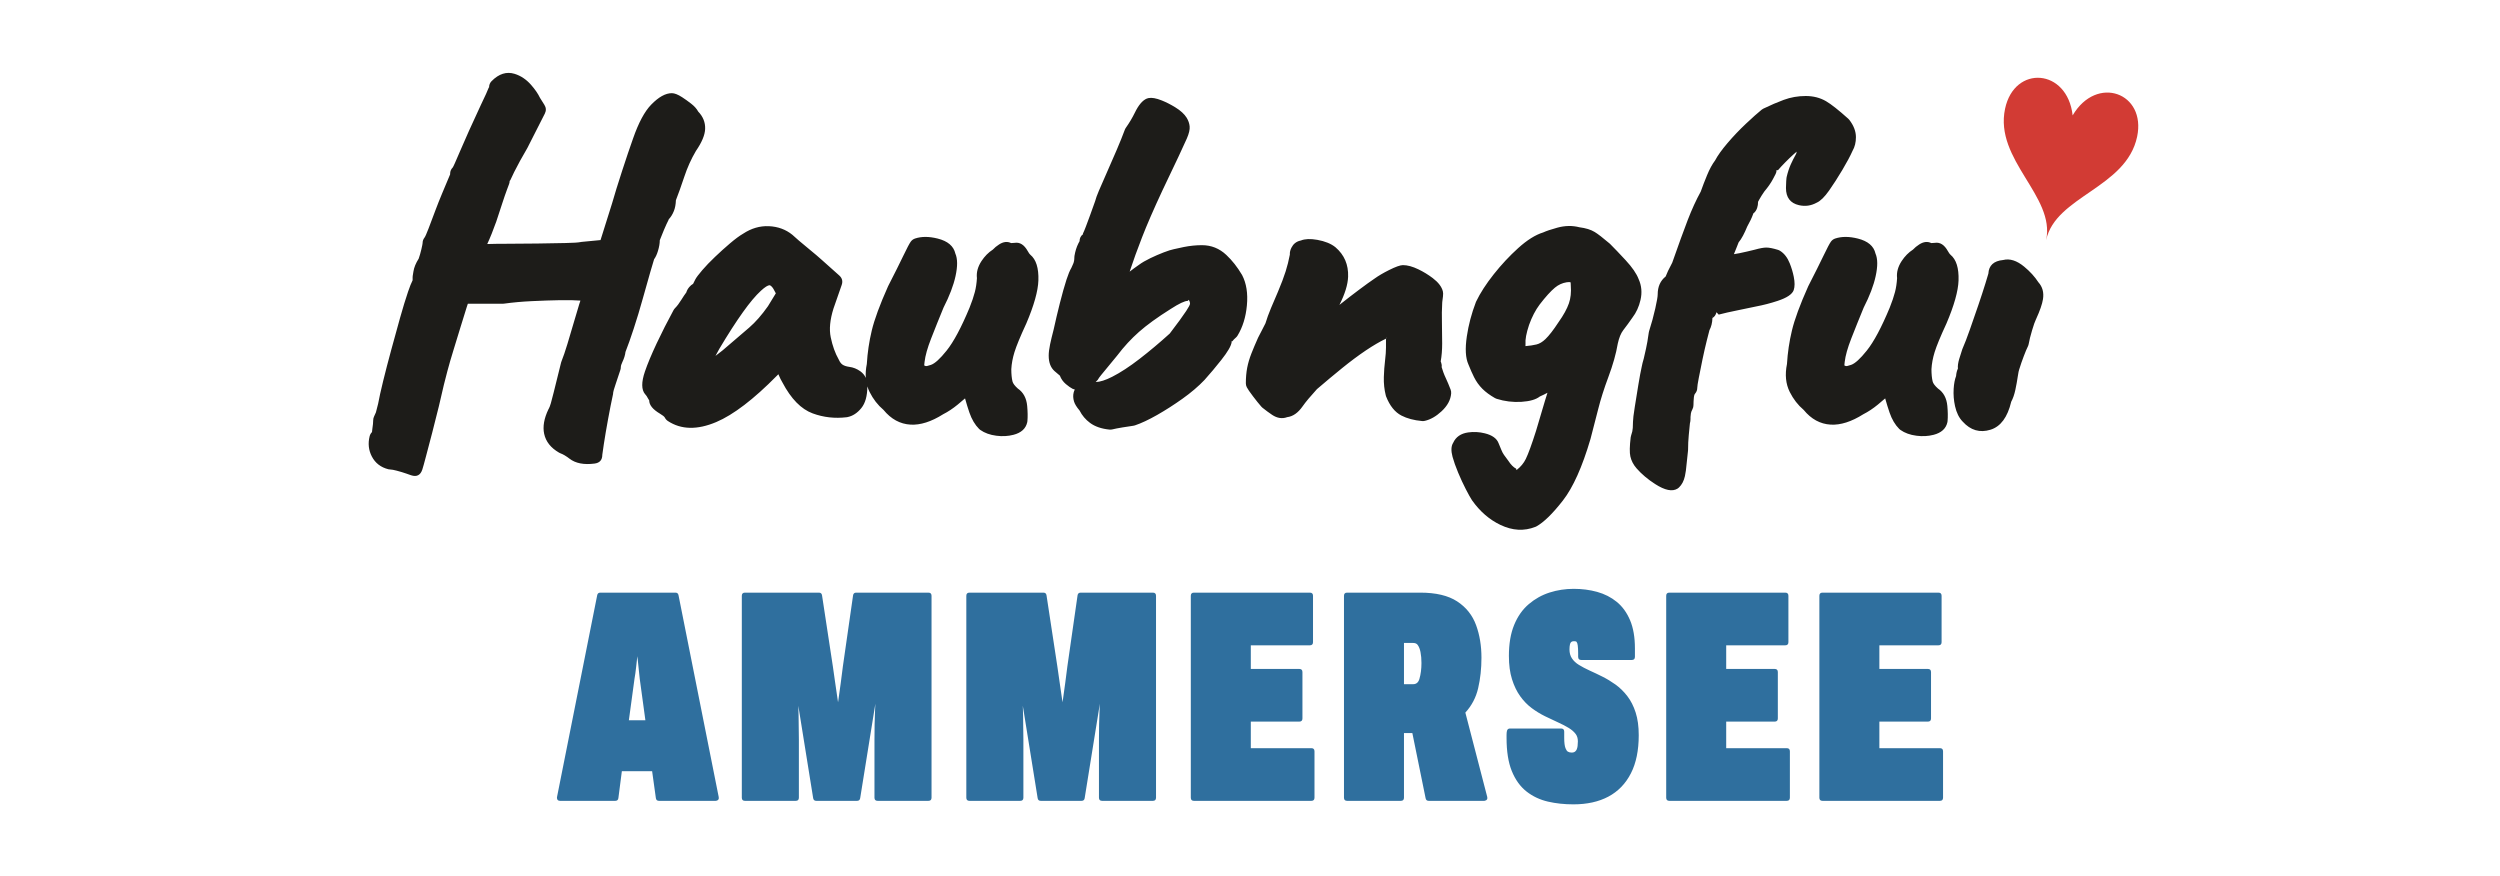
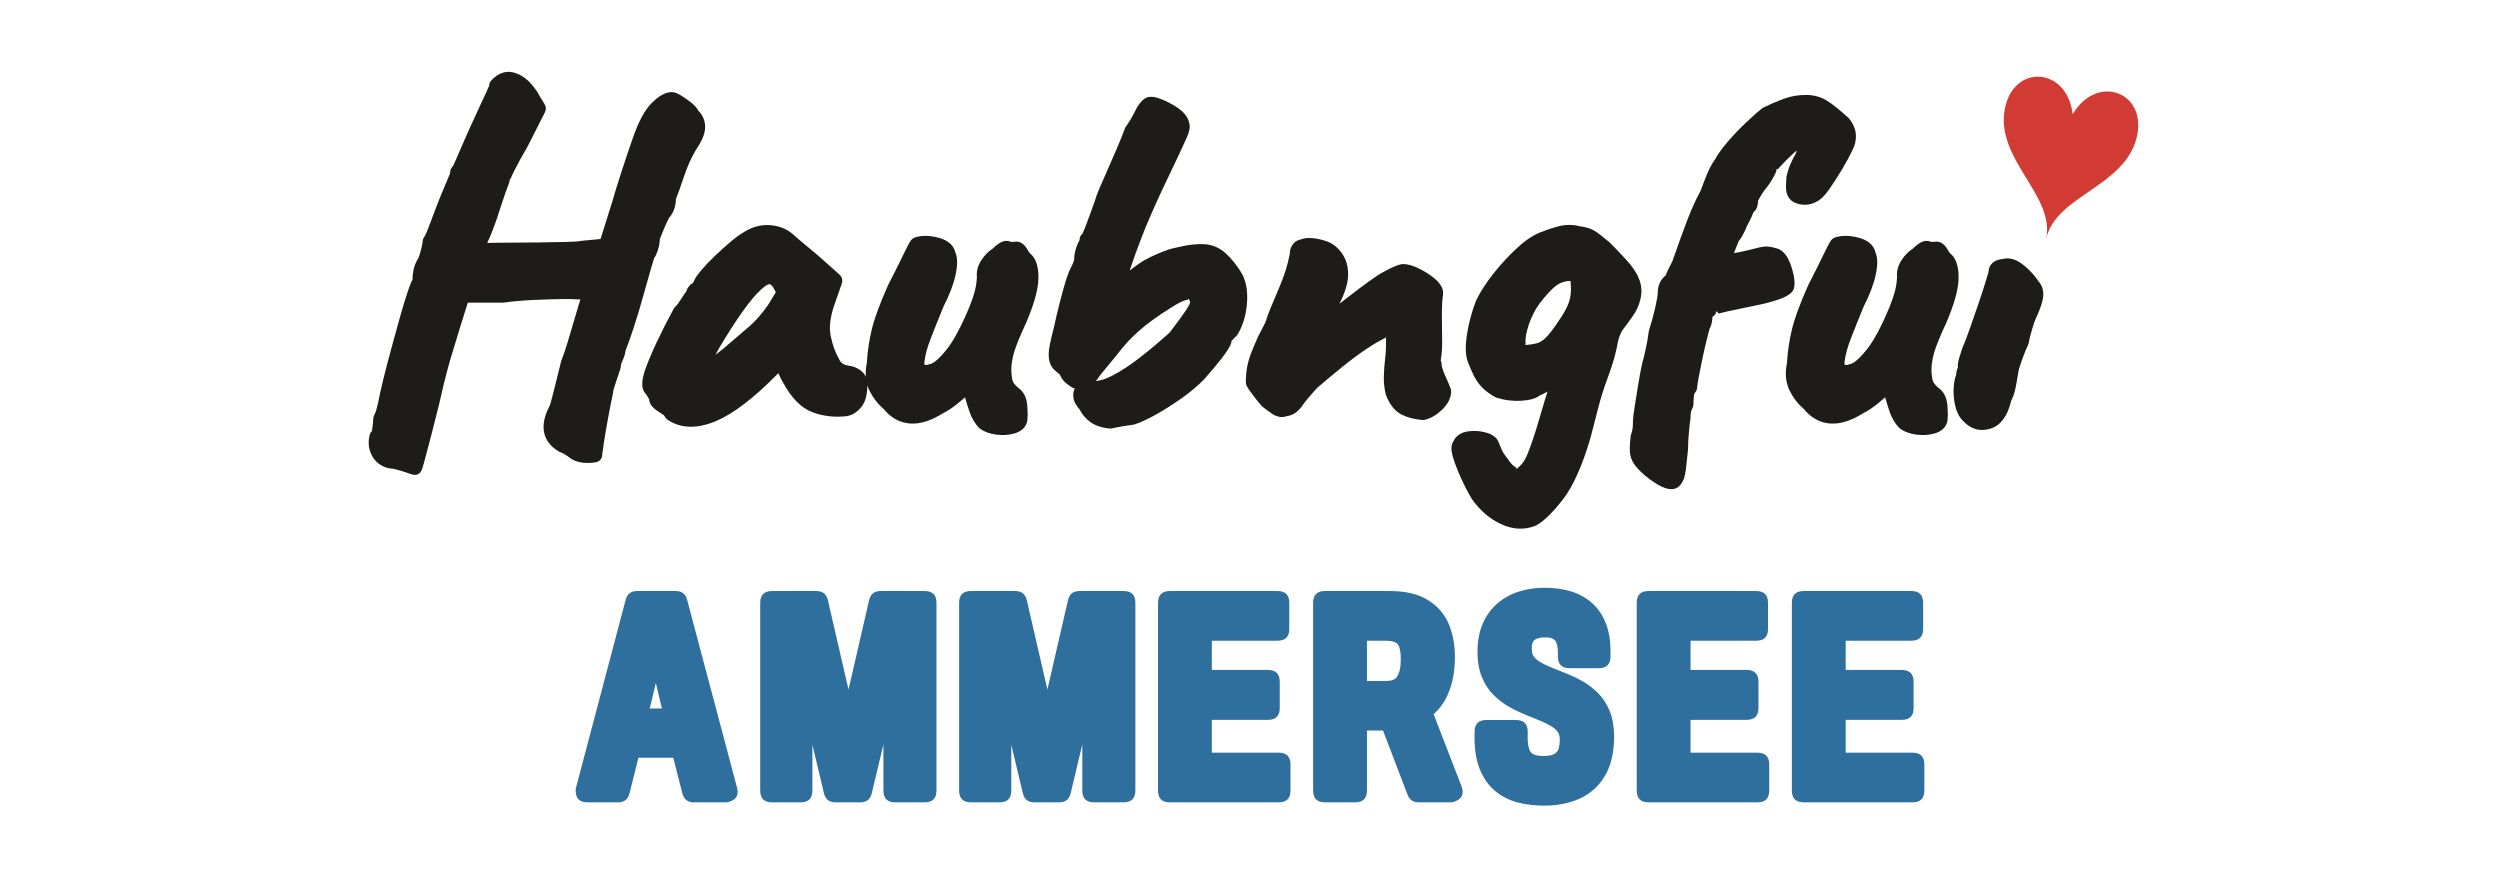
<svg xmlns="http://www.w3.org/2000/svg" width="127.0mm" height="44.45mm" viewBox="0 0 127.0 44.45" role="img" aria-label="Haubngfui · AMMERSEE · Fisherman-Fassung (Stick, embroidery_front)">
-   <path id="schrift" fill="#1d1c19" d="M20.876 24.141 20.635 24.056Q20.411 23.978 20.151 23.91Q19.929 23.852 19.842 23.852Q19.787 23.852 19.733 23.839Q19.15 23.693 18.888 23.187Q18.641 22.71 18.778 22.159Q18.809 22.038 18.897 21.95L18.915 21.789Q18.958 21.51 18.958 21.351Q18.958 21.245 19.006 21.15Q19.083 20.994 19.096 20.95Q19.118 20.874 19.209 20.509Q19.285 20.086 19.466 19.349Q19.648 18.608 19.879 17.758Q20.108 16.912 20.326 16.137Q20.547 15.353 20.732 14.811Q20.858 14.44 20.961 14.237V14.087Q20.961 14.052 20.966 14.017L21.003 13.788Q21.051 13.483 21.27 13.138Q21.347 12.918 21.407 12.659Q21.468 12.395 21.468 12.35Q21.468 12.192 21.566 12.069Q21.619 12.003 21.775 11.597Q21.955 11.13 22.123 10.674Q22.271 10.278 22.456 9.836L22.77 9.087L22.867 8.856V8.827Q22.867 8.64 22.999 8.508Q23.034 8.474 23.374 7.673Q23.751 6.785 24.406 5.379Q24.408 5.373 24.411 5.368Q24.504 5.182 24.694 4.766Q24.784 4.57 24.826 4.456L24.846 4.435Q24.846 4.248 24.978 4.116Q25.532 3.562 26.142 3.751Q26.612 3.897 26.973 4.305Q27.281 4.654 27.43 4.968L27.657 5.33Q27.791 5.546 27.676 5.773L26.794 7.51Q26.788 7.522 26.781 7.534Q26.392 8.197 26.121 8.738Q25.988 9.004 25.924 9.154L25.891 9.189Q25.891 9.27 25.862 9.347L25.754 9.636Q25.649 9.916 25.507 10.353L25.217 11.236Q25.215 11.241 25.214 11.246Q24.975 11.918 24.752 12.397Q25.189 12.383 25.78 12.383Q26.527 12.383 27.306 12.371L28.721 12.346Q29.311 12.335 29.499 12.296Q29.524 12.29 29.549 12.288L30.507 12.196L31.091 10.338Q31.286 9.656 31.601 8.688Q31.917 7.716 32.16 7.034Q32.578 5.833 33.082 5.315Q33.649 4.733 34.129 4.733Q34.334 4.733 34.651 4.938Q34.872 5.081 35.105 5.262Q35.357 5.458 35.469 5.668Q35.839 6.05 35.821 6.55Q35.804 7.015 35.352 7.67Q34.996 8.274 34.761 8.981Q34.523 9.695 34.336 10.171Q34.325 10.49 34.233 10.719Q34.126 10.986 33.964 11.148L33.971 11.156Q33.928 11.235 33.861 11.38Q33.723 11.681 33.607 11.981L33.517 12.205Q33.517 12.44 33.425 12.745Q33.347 13.007 33.228 13.171Q33.172 13.351 33.04 13.803Q32.872 14.379 32.656 15.161Q32.436 15.955 32.191 16.701Q31.962 17.4 31.774 17.879Q31.75 18.112 31.615 18.395Q31.538 18.557 31.538 18.648Q31.538 18.721 31.515 18.791L31.274 19.515Q31.152 19.88 31.152 19.927Q31.152 19.976 31.142 20.023Q31.022 20.571 30.891 21.288Q30.76 22.005 30.676 22.553Q30.597 23.074 30.597 23.102Q30.597 23.497 30.206 23.549Q29.393 23.656 28.931 23.301Q28.673 23.102 28.473 23.029Q28.435 23.015 28.401 22.995Q27.769 22.63 27.643 22.036Q27.527 21.488 27.859 20.795Q27.869 20.772 27.883 20.751Q27.964 20.62 28.128 19.932Q28.31 19.167 28.504 18.415Q28.512 18.387 28.522 18.361Q28.66 18.016 28.823 17.48Q28.991 16.928 29.147 16.388Q29.305 15.841 29.427 15.447Q29.457 15.352 29.486 15.27Q29.068 15.238 28.448 15.249Q27.797 15.261 27.031 15.297Q26.279 15.332 25.599 15.426Q25.568 15.43 25.538 15.43H23.766Q23.742 15.502 23.71 15.6Q23.58 16.006 23.405 16.583L23.042 17.767Q22.857 18.363 22.727 18.853Q22.596 19.344 22.549 19.546Q22.453 19.981 22.295 20.636Q22.137 21.292 21.955 21.985L21.641 23.179Q21.505 23.7 21.452 23.858Q21.309 24.285 20.883 24.143Q20.879 24.142 20.876 24.141ZM33.774 21.215Q33.737 21.14 33.525 21.014Q32.979 20.691 32.979 20.338L32.922 20.247Q32.846 20.101 32.797 20.053Q32.782 20.038 32.769 20.022Q32.487 19.684 32.761 18.877Q32.963 18.286 33.359 17.443Q33.751 16.611 34.216 15.755Q34.247 15.698 34.293 15.652Q34.449 15.496 34.614 15.227Q34.758 14.994 34.864 14.856Q34.907 14.708 35.018 14.579Q35.105 14.477 35.21 14.418L35.319 14.2Q35.392 14.054 35.677 13.722Q35.94 13.415 36.323 13.05Q36.699 12.691 37.08 12.367Q37.473 12.032 37.753 11.87Q38.377 11.46 39.059 11.49Q39.751 11.521 40.252 11.928Q40.27 11.943 40.287 11.959Q40.347 12.019 40.587 12.225Q40.836 12.439 41.158 12.701Q41.492 12.973 41.742 13.198L42.633 13.993Q42.857 14.193 42.758 14.477L42.34 15.677Q42.074 16.526 42.201 17.133Q42.337 17.788 42.604 18.257Q42.614 18.275 42.622 18.293Q42.693 18.448 42.798 18.522Q42.915 18.604 43.145 18.637Q43.443 18.674 43.705 18.861Q43.894 18.996 43.983 19.198Q43.958 18.866 44.034 18.492Q44.086 17.625 44.285 16.794Q44.488 15.945 45.108 14.556Q45.113 14.545 45.118 14.534Q45.622 13.55 45.885 13Q46.17 12.405 46.269 12.273Q46.353 12.16 46.487 12.116Q46.973 11.954 47.631 12.118Q48.402 12.311 48.532 12.881Q48.705 13.276 48.541 14.026Q48.385 14.741 47.931 15.627Q47.598 16.435 47.302 17.195Q47.021 17.913 46.968 18.385Q46.947 18.562 46.949 18.562Q46.984 18.575 47.016 18.593Q47.059 18.616 47.291 18.536Q47.59 18.434 48.087 17.812Q48.627 17.138 49.254 15.628Q49.434 15.178 49.523 14.832Q49.604 14.518 49.628 14.13Q49.577 13.695 49.86 13.262Q50.1 12.896 50.437 12.679Q50.566 12.538 50.754 12.418Q51.079 12.208 51.364 12.348L51.542 12.337Q51.94 12.271 52.211 12.759Q52.288 12.898 52.34 12.94Q52.781 13.301 52.75 14.247Q52.723 15.055 52.135 16.436Q52.132 16.442 52.129 16.448Q51.683 17.411 51.535 17.889Q51.397 18.335 51.374 18.756Q51.375 19.13 51.434 19.376Q51.472 19.53 51.705 19.738Q52.127 20.027 52.181 20.623Q52.221 21.06 52.193 21.389Q52.191 21.419 52.184 21.449Q52.076 21.935 51.484 22.088Q51.074 22.195 50.614 22.135Q50.13 22.073 49.798 21.84Q49.765 21.818 49.738 21.79Q49.423 21.475 49.244 20.954Q49.133 20.632 49.024 20.238Q48.895 20.353 48.652 20.553Q48.285 20.854 47.913 21.043Q47.005 21.615 46.253 21.571Q45.458 21.524 44.883 20.824Q44.448 20.457 44.175 19.911Q44.107 19.775 44.062 19.629Q44.059 20.356 43.757 20.729Q43.45 21.109 43.049 21.189Q43.032 21.193 43.015 21.195Q42.111 21.304 41.286 21.001Q40.405 20.678 39.748 19.43Q39.658 19.287 39.541 19.011Q39.503 19.05 39.466 19.087Q37.692 20.886 36.386 21.44Q34.939 22.052 33.93 21.389Q33.829 21.323 33.774 21.215ZM56.358 21.823Q55.752 21.762 55.375 21.484Q55.032 21.23 54.841 20.853Q54.619 20.592 54.56 20.395Q54.488 20.155 54.542 19.939Q54.563 19.854 54.601 19.79Q54.543 19.778 54.488 19.751Q54.343 19.678 54.145 19.511Q53.938 19.336 53.842 19.083Q53.683 18.956 53.565 18.847Q53.274 18.581 53.274 18.069Q53.274 17.83 53.344 17.495Q53.406 17.197 53.527 16.733Q53.666 16.095 53.839 15.409Q54.015 14.711 54.178 14.204Q54.306 13.807 54.427 13.605L54.519 13.398Q54.577 13.268 54.577 13.074Q54.577 13.037 54.583 13Q54.642 12.644 54.781 12.366L54.842 12.253Q54.842 12.028 55.022 11.893L55.011 11.871Q55.073 11.746 55.161 11.514Q55.351 11.017 55.635 10.213Q55.679 10.032 55.819 9.701Q55.99 9.299 56.233 8.752Q56.473 8.212 56.725 7.624Q56.974 7.043 57.139 6.596Q57.159 6.54 57.193 6.492Q57.462 6.111 57.651 5.722Q57.929 5.149 58.252 5.01Q58.295 4.992 58.341 4.983Q58.593 4.932 59.019 5.103Q59.356 5.238 59.703 5.451Q60.107 5.699 60.283 5.982Q60.412 6.196 60.434 6.417Q60.458 6.654 60.29 7.039Q60.167 7.323 59.874 7.944L59.053 9.671Q58.385 11.103 58.017 12.054Q57.647 13.008 57.421 13.697Q57.405 13.748 57.387 13.799Q57.606 13.628 57.853 13.457Q58.08 13.288 58.439 13.115Q58.782 12.95 59.112 12.823Q59.443 12.696 59.63 12.659Q59.76 12.624 60.139 12.548Q60.605 12.455 61.06 12.455Q61.769 12.455 62.297 12.951Q62.742 13.369 63.088 13.955Q63.094 13.965 63.1 13.975Q63.427 14.6 63.342 15.516Q63.26 16.404 62.868 17.048Q62.827 17.116 62.765 17.166Q62.687 17.228 62.599 17.342L62.572 17.321Q62.572 17.353 62.567 17.385Q62.526 17.674 62.04 18.288Q61.622 18.818 61.202 19.286Q61.198 19.291 61.194 19.296Q60.729 19.786 60.066 20.258Q59.42 20.717 58.785 21.079Q58.131 21.45 57.655 21.609Q57.613 21.623 57.568 21.629Q57.384 21.652 57.031 21.711Q56.687 21.768 56.512 21.812Q56.436 21.831 56.358 21.823ZM77.996 26.765Q77.139 27.102 76.227 26.668Q75.385 26.268 74.786 25.424Q74.782 25.419 74.779 25.414Q74.668 25.248 74.464 24.852Q74.262 24.461 74.074 24.01Q73.882 23.548 73.789 23.206Q73.664 22.741 73.821 22.495Q74.024 22.047 74.583 21.967Q75.008 21.907 75.431 22.013Q75.991 22.153 76.127 22.513Q76.199 22.682 76.271 22.861Q76.324 22.995 76.404 23.11Q76.504 23.254 76.59 23.363Q76.605 23.38 76.617 23.399Q76.816 23.706 77.019 23.808L77.039 23.881Q77.356 23.635 77.511 23.314Q77.702 22.921 78.03 21.89L78.486 20.354Q78.547 20.149 78.611 19.952Q78.429 20.052 78.223 20.142Q77.932 20.372 77.293 20.413Q76.642 20.454 76.03 20.26Q75.985 20.245 75.943 20.222Q75.553 19.999 75.305 19.751Q75.049 19.494 74.883 19.163Q74.744 18.885 74.595 18.512Q74.376 18.028 74.515 17.087Q74.643 16.217 74.974 15.35Q74.981 15.333 74.989 15.316Q75.3 14.668 75.886 13.928Q76.465 13.199 77.12 12.607Q77.802 11.99 78.393 11.808Q78.629 11.699 79.112 11.566Q79.696 11.406 80.234 11.545Q80.719 11.607 81.01 11.785Q81.258 11.936 81.767 12.369Q81.781 12.381 81.794 12.394Q82.114 12.713 82.578 13.214Q83.087 13.763 83.243 14.181Q83.467 14.675 83.338 15.237Q83.221 15.75 82.925 16.138Q82.705 16.457 82.46 16.775Q82.282 17.006 82.183 17.455Q82.055 18.217 81.704 19.156Q81.375 20.037 81.188 20.785L80.801 22.284Q80.799 22.291 80.797 22.299Q80.17 24.432 79.393 25.429Q78.612 26.431 78.049 26.741Q78.023 26.755 77.996 26.765ZM85.224 24.818Q84.83 25.072 84.08 24.589Q83.52 24.229 83.14 23.795Q82.895 23.516 82.822 23.186Q82.757 22.894 82.839 22.215Q82.845 22.163 82.863 22.114Q82.936 21.913 82.945 21.739Q82.956 21.509 82.956 21.424Q82.956 21.243 83.046 20.677L83.227 19.554Q83.325 18.956 83.4 18.628Q83.412 18.554 83.44 18.443Q83.476 18.301 83.503 18.215L83.619 17.704Q83.687 17.409 83.757 16.898Q83.762 16.859 83.774 16.822Q83.961 16.238 84.089 15.666Q84.211 15.123 84.211 14.956Q84.211 14.368 84.615 14.046Q84.661 13.922 84.737 13.761Q84.853 13.519 84.949 13.346Q85.426 11.984 85.737 11.176Q86.054 10.357 86.397 9.735Q86.541 9.328 86.719 8.899Q86.911 8.435 87.127 8.15Q87.324 7.776 87.758 7.268Q88.196 6.754 88.696 6.283Q89.192 5.816 89.495 5.571Q89.535 5.539 89.581 5.517Q90.132 5.251 90.611 5.074Q91.145 4.877 91.732 4.877Q92.312 4.877 92.768 5.144Q93.157 5.372 93.89 6.03Q93.921 6.058 93.947 6.091Q94.281 6.526 94.281 6.968Q94.281 7.366 94.111 7.659Q93.931 8.063 93.59 8.635Q93.244 9.216 92.92 9.677Q92.573 10.171 92.288 10.296Q91.859 10.532 91.389 10.423Q90.727 10.271 90.727 9.551Q90.727 9.363 90.74 9.199L90.752 9.055Q90.755 9.022 90.762 8.991Q90.845 8.634 90.971 8.352Q91.089 8.091 91.196 7.904Q91.2 7.897 91.204 7.891Q91.269 7.784 91.271 7.703Q91.211 7.753 91.105 7.848Q90.911 8.023 90.693 8.244Q90.477 8.462 90.316 8.651L90.251 8.634Q90.251 8.744 90.2 8.842L90.067 9.096Q89.915 9.386 89.628 9.728Q89.479 9.942 89.374 10.131Q89.31 10.246 89.31 10.25Q89.31 10.42 89.263 10.562Q89.201 10.747 89.069 10.842L89.056 10.882Q88.961 11.152 88.759 11.508Q88.659 11.755 88.546 11.969Q88.435 12.178 88.322 12.312L88.229 12.548Q88.158 12.725 88.083 12.912Q88.213 12.894 88.363 12.863Q88.756 12.781 89.13 12.687Q89.523 12.576 89.729 12.576Q89.941 12.576 90.32 12.692Q90.376 12.709 90.426 12.741Q90.744 12.939 90.919 13.377Q91.055 13.717 91.123 14.059Q91.207 14.478 91.121 14.736L91.121 14.736Q91.01 15.053 90.297 15.287Q89.76 15.464 89.221 15.566Q88.779 15.663 88.236 15.771Q87.707 15.877 87.31 15.982L87.197 15.862Q87.145 16.071 86.992 16.152Q86.981 16.511 86.84 16.774Q86.796 16.929 86.705 17.299Q86.596 17.735 86.489 18.246Q86.381 18.761 86.298 19.198Q86.221 19.596 86.221 19.701Q86.221 19.865 86.115 19.991Q86.061 20.054 86.05 20.171Q86.028 20.407 86.028 20.579Q86.028 20.688 85.978 20.785Q85.911 20.914 85.898 20.999Q85.878 21.121 85.878 21.182V21.279Q85.878 21.396 85.847 21.511L85.789 22.107Q85.754 22.482 85.754 22.847Q85.754 22.871 85.751 22.895L85.677 23.589Q85.65 23.929 85.594 24.186Q85.515 24.548 85.293 24.763Q85.261 24.794 85.224 24.818ZM96.481 21.79Q96.166 21.475 95.988 20.954Q95.877 20.632 95.767 20.238Q95.638 20.353 95.396 20.553Q95.029 20.854 94.657 21.043Q93.749 21.615 92.996 21.571Q92.201 21.524 91.627 20.824Q91.192 20.457 90.919 19.911Q90.614 19.301 90.778 18.492Q90.83 17.625 91.029 16.794Q91.231 15.945 91.852 14.556Q91.857 14.545 91.862 14.534Q92.366 13.55 92.629 13Q92.914 12.405 93.013 12.273Q93.097 12.16 93.23 12.116Q93.717 11.954 94.375 12.118Q95.146 12.311 95.275 12.881Q95.448 13.276 95.284 14.026Q95.129 14.741 94.675 15.627Q94.342 16.435 94.045 17.195Q93.765 17.913 93.711 18.385Q93.691 18.562 93.693 18.562Q93.728 18.575 93.76 18.593Q93.802 18.616 94.035 18.536Q94.334 18.434 94.831 17.812Q95.371 17.138 95.998 15.628Q96.178 15.178 96.267 14.832Q96.348 14.518 96.372 14.13Q96.321 13.695 96.604 13.262Q96.843 12.896 97.18 12.679Q97.31 12.538 97.497 12.418Q97.823 12.208 98.108 12.348L98.286 12.337Q98.684 12.271 98.954 12.759Q99.032 12.898 99.084 12.94Q99.525 13.301 99.494 14.247Q99.467 15.055 98.879 16.436Q98.876 16.442 98.873 16.448Q98.427 17.411 98.279 17.889Q98.141 18.335 98.118 18.756Q98.119 19.13 98.178 19.376Q98.215 19.53 98.449 19.738Q98.871 20.027 98.925 20.623Q98.965 21.06 98.937 21.389Q98.935 21.419 98.928 21.449Q98.82 21.935 98.228 22.088Q97.818 22.195 97.357 22.135Q96.873 22.073 96.541 21.84Q96.509 21.818 96.481 21.79ZM72.241 21.389Q71.622 21.333 71.194 21.111Q70.693 20.852 70.414 20.14Q70.404 20.113 70.397 20.085Q70.285 19.639 70.299 19.154Q70.312 18.711 70.363 18.293Q70.408 17.921 70.408 17.659V17.204Q69.938 17.43 69.383 17.803Q68.809 18.19 68.185 18.696Q67.56 19.203 66.9 19.769Q66.403 20.312 66.171 20.644Q65.825 21.138 65.39 21.191Q65.01 21.332 64.623 21.074Q64.39 20.918 64.133 20.713Q64.102 20.688 64.076 20.658Q63.896 20.453 63.658 20.139Q63.403 19.804 63.336 19.67Q63.289 19.575 63.289 19.469Q63.289 19.04 63.357 18.684Q63.425 18.329 63.573 17.953Q63.709 17.606 63.907 17.162Q63.916 17.142 63.927 17.122Q64.014 16.969 64.091 16.805Q64.173 16.629 64.286 16.423Q64.388 16.079 64.566 15.652Q64.748 15.214 64.919 14.824Q65.174 14.221 65.312 13.783Q65.438 13.387 65.525 12.931Q65.513 12.766 65.605 12.583Q65.745 12.301 66.043 12.227Q66.062 12.222 66.081 12.219Q66.393 12.09 66.919 12.184Q67.502 12.289 67.833 12.554Q67.839 12.558 67.844 12.563Q68.515 13.139 68.484 14.055Q68.463 14.659 68.042 15.49Q68.089 15.453 68.14 15.412Q68.556 15.082 69.043 14.717Q69.53 14.352 69.828 14.152Q70.122 13.94 70.56 13.721Q71.065 13.468 71.268 13.468Q71.612 13.468 72.055 13.682Q72.445 13.871 72.783 14.127Q73.21 14.452 73.297 14.799Q73.311 14.852 73.311 14.908Q73.311 15.039 73.281 15.23Q73.262 15.353 73.262 15.439Q73.262 15.453 73.261 15.467Q73.238 15.834 73.25 16.358Q73.262 16.906 73.262 17.454Q73.262 17.945 73.188 18.361Q73.202 18.396 73.215 18.434Q73.254 18.55 73.237 18.653Q73.275 18.78 73.32 18.907Q73.373 19.056 73.461 19.241Q73.564 19.461 73.691 19.79Q73.727 19.885 73.719 19.986Q73.682 20.476 73.227 20.897Q72.813 21.28 72.383 21.379Q72.312 21.396 72.241 21.389ZM102.17 20.408Q101.89 21.589 101.12 21.829Q100.306 22.082 99.706 21.419Q99.427 21.134 99.316 20.634Q99.218 20.192 99.246 19.748Q99.271 19.358 99.369 19.103Q99.384 18.886 99.462 18.724Q99.441 18.525 99.53 18.229Q99.604 17.981 99.679 17.758Q99.685 17.739 99.693 17.72Q99.856 17.349 100.067 16.749Q100.284 16.136 100.5 15.499Q100.715 14.866 100.858 14.402Q100.974 14.026 101.009 13.901Q101.044 13.275 101.762 13.208Q102.262 13.08 102.829 13.547Q103.275 13.915 103.551 14.34Q103.862 14.685 103.784 15.194Q103.726 15.569 103.435 16.205Q103.431 16.212 103.428 16.219Q103.349 16.377 103.228 16.786Q103.103 17.205 103.059 17.467Q103.048 17.534 103.018 17.595Q102.931 17.767 102.807 18.096Q102.679 18.432 102.587 18.732Q102.581 18.75 102.575 18.767Q102.546 18.839 102.505 19.112Q102.455 19.452 102.38 19.804Q102.303 20.164 102.17 20.408ZM55.838 19.181Q55.781 19.3 55.661 19.407Q55.988 19.401 56.5 19.14Q57.126 18.822 57.889 18.232Q58.656 17.639 59.424 16.943Q60.022 16.16 60.261 15.795Q60.449 15.51 60.454 15.424Q60.458 15.35 60.401 15.247Q60.396 15.239 60.392 15.23L60.336 15.285Q60.107 15.285 59.47 15.696Q58.459 16.331 57.859 16.862Q57.265 17.387 56.761 18.052Q56.757 18.056 56.754 18.061Q56.557 18.307 56.322 18.586Q56.095 18.854 55.945 19.044L55.838 19.181ZM77.493 17.583Q77.812 17.557 78.052 17.499Q78.283 17.443 78.509 17.226Q78.786 16.96 79.168 16.375Q79.173 16.368 79.178 16.361Q79.552 15.834 79.7 15.411Q79.837 15.018 79.796 14.509L79.789 14.348Q79.738 14.316 79.589 14.339Q79.255 14.392 78.989 14.614Q78.665 14.884 78.213 15.472Q77.895 15.896 77.676 16.507Q77.467 17.134 77.496 17.477L77.493 17.583ZM39.412 14.901Q39.277 14.623 39.19 14.547Q39.124 14.489 39.1 14.489Q38.961 14.489 38.656 14.769Q38.256 15.135 37.741 15.857Q37.208 16.602 36.542 17.72Q36.435 17.903 36.346 18.08Q36.515 17.954 36.713 17.795L38.059 16.642Q38.542 16.224 39.013 15.554L39.412 14.901ZM70.423 17.196 70.435 17.134 70.413 17.173 70.423 17.196ZM86.993 16.11Q87.002 16.098 87.009 16.085L86.993 16.09Q86.993 16.1 86.993 16.11ZM70.415 17.2H70.423L70.423 17.197Q70.419 17.199 70.415 17.2Z" />
-   <g id="herz" transform="translate(104.855,7.912) rotate(12) scale(0.38096) translate(0,8.500)">
+   <path id="schrift" fill="#1d1c19" d="M20.876 24.086 20.635 24.001Q20.411 23.923 20.151 23.855Q19.929 23.797 19.842 23.797Q19.787 23.797 19.733 23.784Q19.15 23.638 18.888 23.132Q18.641 22.655 18.778 22.104Q18.809 21.983 18.897 21.895L18.915 21.735Q18.958 21.455 18.958 21.296Q18.958 21.19 19.006 21.095Q19.083 20.939 19.096 20.895Q19.118 20.819 19.209 20.454Q19.285 20.031 19.466 19.294Q19.648 18.553 19.879 17.703Q20.108 16.857 20.326 16.082Q20.547 15.298 20.732 14.756Q20.858 14.385 20.961 14.182V14.032Q20.961 13.997 20.966 13.962L21.003 13.733Q21.051 13.428 21.27 13.083Q21.347 12.863 21.407 12.604Q21.468 12.34 21.468 12.295Q21.468 12.137 21.566 12.014Q21.619 11.948 21.775 11.542Q21.955 11.075 22.123 10.619Q22.271 10.223 22.456 9.781L22.77 9.032L22.867 8.801V8.772Q22.867 8.585 22.999 8.453Q23.034 8.419 23.374 7.618Q23.751 6.731 24.406 5.324Q24.408 5.318 24.411 5.313Q24.504 5.127 24.694 4.711Q24.784 4.515 24.826 4.401L24.846 4.38Q24.846 4.193 24.978 4.061Q25.532 3.507 26.142 3.696Q26.612 3.842 26.973 4.25Q27.281 4.599 27.43 4.913L27.657 5.275Q27.791 5.491 27.676 5.718L26.794 7.455Q26.788 7.467 26.781 7.479Q26.392 8.142 26.121 8.683Q25.988 8.949 25.924 9.099L25.891 9.134Q25.891 9.215 25.862 9.292L25.754 9.581Q25.649 9.861 25.507 10.298L25.217 11.181Q25.215 11.186 25.214 11.191Q24.975 11.863 24.752 12.342Q25.189 12.328 25.78 12.328Q26.527 12.328 27.306 12.316L28.721 12.291Q29.311 12.28 29.499 12.241Q29.524 12.236 29.549 12.233L30.507 12.141L31.091 10.283Q31.286 9.601 31.601 8.633Q31.917 7.661 32.16 6.979Q32.578 5.778 33.082 5.26Q33.649 4.678 34.129 4.678Q34.334 4.678 34.651 4.883Q34.872 5.026 35.105 5.207Q35.357 5.403 35.469 5.613Q35.839 5.995 35.821 6.495Q35.804 6.96 35.352 7.615Q34.996 8.219 34.761 8.926Q34.523 9.64 34.336 10.116Q34.325 10.435 34.233 10.664Q34.126 10.931 33.964 11.093L33.971 11.101Q33.928 11.18 33.861 11.325Q33.723 11.626 33.607 11.926L33.517 12.15Q33.517 12.385 33.425 12.69Q33.347 12.952 33.228 13.116Q33.172 13.296 33.04 13.748Q32.872 14.324 32.656 15.106Q32.436 15.9 32.191 16.646Q31.962 17.345 31.774 17.824Q31.75 18.057 31.615 18.34Q31.538 18.502 31.538 18.593Q31.538 18.666 31.515 18.736L31.274 19.46Q31.152 19.825 31.152 19.872Q31.152 19.921 31.142 19.968Q31.022 20.516 30.891 21.233Q30.76 21.95 30.676 22.498Q30.597 23.019 30.597 23.047Q30.597 23.442 30.206 23.494Q29.393 23.601 28.931 23.246Q28.673 23.047 28.473 22.974Q28.435 22.96 28.401 22.941Q27.769 22.575 27.643 21.981Q27.527 21.433 27.859 20.74Q27.869 20.717 27.883 20.696Q27.964 20.565 28.128 19.877Q28.31 19.112 28.504 18.36Q28.512 18.332 28.522 18.306Q28.66 17.961 28.823 17.425Q28.991 16.873 29.147 16.333Q29.305 15.786 29.427 15.392Q29.457 15.297 29.486 15.215Q29.068 15.183 28.448 15.194Q27.797 15.206 27.031 15.242Q26.279 15.277 25.599 15.371Q25.568 15.375 25.538 15.375H23.766Q23.742 15.447 23.71 15.545Q23.58 15.951 23.405 16.528L23.042 17.712Q22.857 18.308 22.727 18.798Q22.596 19.289 22.549 19.491Q22.453 19.926 22.295 20.581Q22.137 21.237 21.955 21.93L21.641 23.124Q21.505 23.645 21.452 23.803Q21.309 24.23 20.883 24.088Q20.879 24.087 20.876 24.086ZM33.774 21.16Q33.737 21.085 33.525 20.959Q32.979 20.636 32.979 20.283L32.922 20.192Q32.846 20.046 32.797 19.998Q32.782 19.983 32.769 19.967Q32.487 19.629 32.761 18.822Q32.963 18.232 33.359 17.388Q33.751 16.556 34.216 15.7Q34.247 15.643 34.293 15.597Q34.449 15.441 34.614 15.172Q34.758 14.939 34.864 14.801Q34.907 14.653 35.018 14.524Q35.105 14.422 35.21 14.363L35.319 14.145Q35.392 13.999 35.677 13.667Q35.94 13.36 36.323 12.995Q36.699 12.636 37.08 12.312Q37.473 11.977 37.753 11.815Q38.377 11.405 39.059 11.435Q39.751 11.466 40.252 11.873Q40.27 11.888 40.287 11.904Q40.347 11.965 40.587 12.17Q40.836 12.384 41.158 12.646Q41.492 12.918 41.742 13.143L42.633 13.938Q42.857 14.138 42.758 14.422L42.34 15.622Q42.074 16.471 42.201 17.078Q42.337 17.733 42.604 18.202Q42.614 18.22 42.622 18.238Q42.693 18.393 42.798 18.467Q42.915 18.549 43.145 18.582Q43.443 18.62 43.705 18.806Q43.894 18.941 43.983 19.143Q43.958 18.811 44.034 18.437Q44.086 17.57 44.285 16.739Q44.488 15.89 45.108 14.501Q45.113 14.49 45.118 14.479Q45.622 13.495 45.885 12.945Q46.17 12.35 46.269 12.218Q46.353 12.106 46.487 12.061Q46.973 11.899 47.631 12.064Q48.402 12.256 48.532 12.826Q48.705 13.221 48.541 13.972Q48.385 14.686 47.931 15.573Q47.598 16.38 47.302 17.14Q47.021 17.858 46.968 18.331Q46.947 18.507 46.949 18.507Q46.984 18.52 47.016 18.538Q47.059 18.561 47.291 18.481Q47.59 18.379 48.087 17.757Q48.627 17.083 49.254 15.573Q49.434 15.123 49.523 14.777Q49.604 14.463 49.628 14.075Q49.577 13.64 49.86 13.207Q50.1 12.841 50.437 12.624Q50.566 12.483 50.754 12.363Q51.079 12.153 51.364 12.293L51.542 12.282Q51.94 12.216 52.211 12.704Q52.288 12.844 52.34 12.885Q52.781 13.246 52.75 14.192Q52.723 15 52.135 16.381Q52.132 16.387 52.129 16.394Q51.683 17.356 51.535 17.834Q51.397 18.28 51.374 18.701Q51.375 19.075 51.434 19.321Q51.472 19.475 51.705 19.683Q52.127 19.972 52.181 20.568Q52.221 21.005 52.193 21.334Q52.191 21.364 52.184 21.394Q52.076 21.88 51.484 22.033Q51.074 22.14 50.614 22.08Q50.13 22.018 49.798 21.786Q49.765 21.763 49.738 21.735Q49.423 21.42 49.244 20.899Q49.133 20.577 49.024 20.183Q48.895 20.298 48.652 20.498Q48.285 20.799 47.913 20.988Q47.005 21.56 46.253 21.516Q45.458 21.469 44.883 20.769Q44.448 20.402 44.175 19.856Q44.107 19.72 44.062 19.574Q44.059 20.301 43.757 20.674Q43.45 21.054 43.049 21.134Q43.032 21.138 43.015 21.14Q42.111 21.249 41.286 20.946Q40.405 20.623 39.748 19.375Q39.658 19.232 39.541 18.956Q39.503 18.995 39.466 19.032Q37.692 20.831 36.386 21.385Q34.939 21.997 33.93 21.335Q33.829 21.268 33.774 21.16ZM56.358 21.768Q55.752 21.708 55.375 21.429Q55.032 21.176 54.841 20.798Q54.619 20.537 54.56 20.34Q54.488 20.1 54.542 19.884Q54.563 19.799 54.601 19.735Q54.543 19.723 54.488 19.696Q54.343 19.623 54.145 19.456Q53.938 19.281 53.842 19.029Q53.683 18.901 53.565 18.792Q53.274 18.526 53.274 18.014Q53.274 17.775 53.344 17.44Q53.406 17.142 53.527 16.678Q53.666 16.041 53.839 15.355Q54.015 14.657 54.178 14.149Q54.306 13.752 54.427 13.55L54.519 13.343Q54.577 13.213 54.577 13.019Q54.577 12.982 54.583 12.945Q54.642 12.589 54.781 12.311L54.842 12.198Q54.842 11.973 55.022 11.838L55.011 11.816Q55.073 11.691 55.161 11.459Q55.351 10.962 55.635 10.158Q55.679 9.977 55.819 9.646Q55.99 9.244 56.233 8.698Q56.473 8.157 56.725 7.569Q56.974 6.988 57.139 6.541Q57.159 6.485 57.193 6.437Q57.462 6.056 57.651 5.667Q57.929 5.094 58.252 4.955Q58.295 4.937 58.341 4.928Q58.593 4.877 59.019 5.048Q59.356 5.183 59.703 5.396Q60.107 5.644 60.283 5.927Q60.412 6.141 60.434 6.362Q60.458 6.599 60.29 6.984Q60.167 7.268 59.874 7.889L59.053 9.616Q58.385 11.048 58.017 11.999Q57.647 12.953 57.421 13.642Q57.405 13.693 57.387 13.744Q57.606 13.573 57.853 13.402Q58.08 13.233 58.439 13.06Q58.782 12.895 59.112 12.768Q59.443 12.641 59.63 12.604Q59.76 12.569 60.139 12.493Q60.605 12.4 61.06 12.4Q61.769 12.4 62.297 12.896Q62.742 13.314 63.088 13.9Q63.094 13.91 63.1 13.92Q63.427 14.545 63.342 15.461Q63.26 16.349 62.868 16.993Q62.827 17.061 62.765 17.111Q62.687 17.173 62.599 17.287L62.572 17.266Q62.572 17.298 62.567 17.33Q62.526 17.619 62.04 18.233Q61.622 18.763 61.202 19.231Q61.198 19.236 61.194 19.241Q60.729 19.731 60.066 20.203Q59.42 20.663 58.785 21.024Q58.131 21.395 57.655 21.554Q57.613 21.568 57.568 21.574Q57.384 21.597 57.031 21.656Q56.687 21.713 56.512 21.757Q56.436 21.776 56.358 21.768ZM77.996 26.71Q77.139 27.047 76.227 26.613Q75.385 26.213 74.786 25.369Q74.782 25.364 74.779 25.359Q74.668 25.193 74.464 24.797Q74.262 24.406 74.074 23.955Q73.882 23.493 73.789 23.151Q73.664 22.686 73.821 22.44Q74.024 21.992 74.583 21.913Q75.008 21.852 75.431 21.958Q75.991 22.098 76.127 22.458Q76.199 22.627 76.271 22.806Q76.324 22.94 76.404 23.055Q76.504 23.199 76.59 23.308Q76.605 23.325 76.617 23.344Q76.816 23.651 77.019 23.753L77.039 23.826Q77.356 23.58 77.511 23.259Q77.702 22.866 78.03 21.835L78.486 20.299Q78.547 20.094 78.611 19.897Q78.429 19.997 78.223 20.087Q77.932 20.317 77.293 20.358Q76.642 20.399 76.03 20.205Q75.985 20.19 75.943 20.167Q75.553 19.944 75.305 19.696Q75.049 19.439 74.883 19.108Q74.744 18.83 74.595 18.457Q74.376 17.973 74.515 17.032Q74.643 16.162 74.974 15.296Q74.981 15.278 74.989 15.262Q75.3 14.613 75.886 13.873Q76.465 13.144 77.12 12.552Q77.802 11.935 78.393 11.753Q78.629 11.644 79.112 11.511Q79.696 11.351 80.234 11.49Q80.719 11.552 81.01 11.73Q81.258 11.881 81.767 12.314Q81.781 12.326 81.794 12.339Q82.114 12.658 82.578 13.159Q83.087 13.708 83.243 14.126Q83.467 14.62 83.338 15.182Q83.221 15.695 82.925 16.083Q82.705 16.402 82.46 16.72Q82.282 16.951 82.183 17.4Q82.055 18.162 81.704 19.101Q81.375 19.982 81.188 20.73L80.801 22.229Q80.799 22.236 80.797 22.244Q80.17 24.377 79.393 25.374Q78.612 26.376 78.049 26.686Q78.023 26.7 77.996 26.71ZM85.224 24.763Q84.83 25.017 84.08 24.534Q83.52 24.174 83.14 23.74Q82.895 23.461 82.822 23.131Q82.757 22.839 82.839 22.16Q82.845 22.108 82.863 22.059Q82.936 21.858 82.945 21.684Q82.956 21.454 82.956 21.369Q82.956 21.188 83.046 20.622L83.227 19.499Q83.325 18.901 83.4 18.573Q83.412 18.499 83.44 18.388Q83.476 18.246 83.503 18.16L83.619 17.649Q83.687 17.354 83.757 16.843Q83.762 16.804 83.774 16.767Q83.961 16.183 84.089 15.611Q84.211 15.068 84.211 14.901Q84.211 14.313 84.615 13.991Q84.661 13.867 84.737 13.706Q84.853 13.464 84.949 13.291Q85.426 11.929 85.737 11.121Q86.054 10.302 86.397 9.68Q86.541 9.273 86.719 8.844Q86.911 8.38 87.127 8.095Q87.324 7.721 87.758 7.213Q88.196 6.699 88.696 6.228Q89.192 5.761 89.495 5.517Q89.535 5.484 89.581 5.462Q90.132 5.196 90.611 5.019Q91.145 4.823 91.732 4.823Q92.312 4.823 92.768 5.089Q93.157 5.317 93.89 5.975Q93.921 6.003 93.947 6.036Q94.281 6.471 94.281 6.913Q94.281 7.311 94.111 7.604Q93.931 8.008 93.59 8.58Q93.244 9.161 92.92 9.622Q92.573 10.116 92.288 10.241Q91.859 10.477 91.389 10.368Q90.727 10.216 90.727 9.496Q90.727 9.308 90.74 9.145L90.752 9Q90.755 8.967 90.762 8.936Q90.845 8.579 90.971 8.297Q91.089 8.036 91.196 7.849Q91.2 7.842 91.204 7.836Q91.269 7.73 91.271 7.648Q91.211 7.698 91.105 7.793Q90.911 7.969 90.693 8.189Q90.477 8.407 90.316 8.596L90.251 8.579Q90.251 8.689 90.2 8.787L90.067 9.041Q89.915 9.331 89.628 9.673Q89.479 9.887 89.374 10.076Q89.31 10.191 89.31 10.195Q89.31 10.365 89.263 10.507Q89.201 10.692 89.069 10.787L89.056 10.827Q88.961 11.097 88.759 11.453Q88.659 11.701 88.546 11.914Q88.435 12.123 88.322 12.257L88.229 12.493Q88.158 12.67 88.083 12.857Q88.213 12.839 88.363 12.808Q88.756 12.726 89.13 12.632Q89.523 12.521 89.729 12.521Q89.941 12.521 90.32 12.637Q90.376 12.654 90.426 12.686Q90.744 12.884 90.919 13.322Q91.055 13.662 91.123 14.005Q91.207 14.423 91.121 14.682L91.121 14.681Q91.01 14.998 90.297 15.232Q89.76 15.409 89.221 15.511Q88.779 15.608 88.236 15.717Q87.707 15.822 87.31 15.927L87.197 15.807Q87.145 16.016 86.992 16.097Q86.981 16.456 86.84 16.719Q86.796 16.875 86.705 17.244Q86.596 17.68 86.489 18.191Q86.381 18.706 86.298 19.143Q86.221 19.541 86.221 19.646Q86.221 19.81 86.115 19.936Q86.061 20 86.05 20.116Q86.028 20.352 86.028 20.524Q86.028 20.633 85.978 20.731Q85.911 20.859 85.898 20.945Q85.878 21.066 85.878 21.127V21.224Q85.878 21.341 85.847 21.456L85.789 22.052Q85.754 22.427 85.754 22.792Q85.754 22.816 85.751 22.84L85.677 23.534Q85.65 23.874 85.594 24.131Q85.515 24.493 85.293 24.708Q85.261 24.739 85.224 24.763ZM96.481 21.735Q96.166 21.42 95.988 20.899Q95.877 20.577 95.767 20.183Q95.638 20.298 95.396 20.498Q95.029 20.799 94.657 20.988Q93.749 21.56 92.996 21.516Q92.201 21.469 91.627 20.769Q91.192 20.402 90.919 19.856Q90.614 19.246 90.778 18.437Q90.83 17.57 91.029 16.739Q91.231 15.89 91.852 14.501Q91.857 14.49 91.862 14.479Q92.366 13.495 92.629 12.945Q92.914 12.35 93.013 12.218Q93.097 12.106 93.23 12.061Q93.717 11.899 94.375 12.064Q95.146 12.256 95.275 12.826Q95.448 13.221 95.284 13.972Q95.129 14.686 94.675 15.572Q94.342 16.38 94.045 17.14Q93.765 17.858 93.711 18.331Q93.691 18.507 93.693 18.507Q93.728 18.52 93.76 18.538Q93.802 18.561 94.035 18.481Q94.334 18.379 94.831 17.757Q95.371 17.083 95.998 15.573Q96.178 15.123 96.267 14.777Q96.348 14.463 96.372 14.075Q96.321 13.64 96.604 13.207Q96.843 12.841 97.18 12.624Q97.31 12.483 97.497 12.363Q97.823 12.153 98.108 12.293L98.286 12.282Q98.684 12.216 98.954 12.704Q99.032 12.844 99.084 12.885Q99.525 13.246 99.494 14.192Q99.467 15 98.879 16.381Q98.876 16.387 98.873 16.394Q98.427 17.356 98.279 17.834Q98.141 18.28 98.118 18.701Q98.119 19.075 98.178 19.321Q98.215 19.475 98.449 19.683Q98.871 19.972 98.925 20.568Q98.965 21.005 98.937 21.334Q98.935 21.364 98.928 21.394Q98.82 21.88 98.228 22.033Q97.818 22.14 97.357 22.08Q96.873 22.018 96.541 21.786Q96.509 21.763 96.481 21.735ZM72.241 21.334Q71.622 21.278 71.194 21.056Q70.693 20.798 70.414 20.085Q70.404 20.058 70.397 20.03Q70.285 19.584 70.299 19.099Q70.312 18.656 70.363 18.238Q70.408 17.866 70.408 17.604V17.149Q69.938 17.375 69.383 17.748Q68.809 18.135 68.185 18.641Q67.56 19.148 66.9 19.714Q66.403 20.257 66.171 20.589Q65.825 21.083 65.39 21.136Q65.01 21.277 64.623 21.019Q64.39 20.863 64.133 20.658Q64.102 20.633 64.076 20.603Q63.896 20.398 63.658 20.084Q63.403 19.749 63.336 19.615Q63.289 19.52 63.289 19.414Q63.289 18.985 63.357 18.629Q63.425 18.275 63.573 17.898Q63.709 17.551 63.907 17.108Q63.916 17.087 63.927 17.067Q64.014 16.914 64.091 16.75Q64.173 16.574 64.286 16.368Q64.388 16.024 64.566 15.597Q64.748 15.159 64.919 14.769Q65.174 14.166 65.312 13.728Q65.438 13.332 65.525 12.876Q65.513 12.711 65.605 12.528Q65.745 12.246 66.043 12.172Q66.062 12.167 66.081 12.164Q66.393 12.035 66.919 12.13Q67.502 12.234 67.833 12.499Q67.839 12.503 67.844 12.508Q68.515 13.084 68.484 14Q68.463 14.604 68.042 15.436Q68.089 15.398 68.14 15.357Q68.556 15.028 69.043 14.662Q69.53 14.297 69.828 14.097Q70.122 13.885 70.56 13.666Q71.065 13.414 71.268 13.414Q71.612 13.414 72.055 13.627Q72.445 13.816 72.783 14.072Q73.21 14.397 73.297 14.744Q73.311 14.798 73.311 14.853Q73.311 14.984 73.281 15.175Q73.262 15.298 73.262 15.384Q73.262 15.398 73.261 15.412Q73.238 15.779 73.25 16.303Q73.262 16.851 73.262 17.399Q73.262 17.89 73.188 18.306Q73.202 18.341 73.215 18.379Q73.254 18.495 73.237 18.598Q73.275 18.725 73.32 18.852Q73.373 19.001 73.461 19.186Q73.564 19.406 73.691 19.735Q73.727 19.83 73.719 19.931Q73.682 20.421 73.227 20.842Q72.813 21.225 72.383 21.324Q72.312 21.341 72.241 21.334ZM102.17 20.353Q101.89 21.535 101.12 21.774Q100.306 22.027 99.706 21.364Q99.427 21.079 99.316 20.579Q99.218 20.137 99.246 19.693Q99.271 19.303 99.369 19.048Q99.384 18.832 99.462 18.669Q99.441 18.47 99.53 18.175Q99.604 17.926 99.679 17.703Q99.685 17.684 99.693 17.665Q99.856 17.294 100.067 16.694Q100.284 16.081 100.5 15.444Q100.715 14.811 100.858 14.347Q100.974 13.971 101.009 13.846Q101.044 13.22 101.762 13.153Q102.262 13.025 102.829 13.492Q103.275 13.86 103.551 14.285Q103.862 14.63 103.784 15.139Q103.726 15.514 103.435 16.151Q103.431 16.157 103.428 16.164Q103.349 16.322 103.228 16.731Q103.103 17.15 103.059 17.413Q103.048 17.479 103.018 17.54Q102.931 17.712 102.807 18.041Q102.679 18.378 102.587 18.677Q102.581 18.695 102.575 18.712Q102.546 18.784 102.505 19.058Q102.455 19.398 102.38 19.75Q102.303 20.109 102.17 20.353ZM55.838 19.126Q55.781 19.245 55.661 19.352Q55.988 19.346 56.5 19.085Q57.126 18.767 57.889 18.177Q58.656 17.584 59.424 16.888Q60.022 16.105 60.261 15.74Q60.449 15.455 60.454 15.369Q60.458 15.295 60.401 15.192Q60.396 15.184 60.392 15.175L60.336 15.231Q60.107 15.231 59.47 15.641Q58.459 16.276 57.859 16.807Q57.265 17.332 56.761 17.997Q56.757 18.001 56.754 18.006Q56.557 18.252 56.322 18.531Q56.095 18.799 55.945 18.99L55.838 19.126ZM77.493 17.528Q77.812 17.502 78.052 17.444Q78.283 17.388 78.509 17.171Q78.786 16.905 79.168 16.32Q79.173 16.313 79.178 16.306Q79.552 15.779 79.7 15.356Q79.837 14.963 79.796 14.454L79.789 14.293Q79.738 14.261 79.589 14.284Q79.255 14.337 78.989 14.559Q78.665 14.829 78.213 15.417Q77.895 15.841 77.676 16.452Q77.467 17.08 77.496 17.422L77.493 17.528ZM39.412 14.846Q39.277 14.568 39.19 14.492Q39.124 14.434 39.1 14.434Q38.961 14.434 38.656 14.714Q38.256 15.08 37.741 15.802Q37.208 16.547 36.542 17.665Q36.435 17.848 36.346 18.025Q36.515 17.899 36.713 17.74L38.059 16.587Q38.542 16.169 39.013 15.499L39.412 14.846ZM70.423 17.141 70.435 17.079 70.413 17.118 70.423 17.141ZM86.993 16.055Q87.002 16.043 87.009 16.03L86.993 16.035Q86.993 16.045 86.993 16.055ZM70.415 17.145H70.423L70.423 17.142Q70.419 17.144 70.415 17.145Z" />
+   <g id="herz" transform="translate(104.855,7.857) rotate(12) scale(0.38096) translate(0,8.500)">
    <path fill="#d23b34" d="M0,3 C0,-3 -9,-6 -9,-13 C-9,-19 -2,-20 0,-14 C2,-20 9,-19 9,-13 C9,-6 0,-3 0,3 Z" />
  </g>
-   <path id="seename" fill="#2f6f9e" d="M49.089 40.523V30.266Q49.089 30.106 49.249 30.106H53.005Q53.143 30.106 53.163 30.242L53.715 33.865Q53.76 34.164 53.82 34.597Q53.879 35.029 53.946 35.467Q53.962 35.573 53.977 35.674Q53.986 35.613 53.995 35.551L54.114 34.694Q54.173 34.256 54.218 33.885Q54.218 33.883 54.218 33.881L54.74 30.244Q54.76 30.106 54.898 30.106H58.566Q58.726 30.106 58.726 30.266V40.523Q58.726 40.683 58.566 40.683H55.987Q55.827 40.683 55.827 40.523V37.571Q55.827 36.762 55.857 36.088Q55.864 35.913 55.872 35.75L55.101 40.548Q55.08 40.683 54.943 40.683H52.871Q52.735 40.683 52.713 40.548L51.959 35.856Q51.966 36.102 51.973 36.36Q51.988 36.988 51.988 37.571V40.523Q51.988 40.683 51.828 40.683H49.249Q49.089 40.683 49.089 40.523ZM37.684 40.523V30.266Q37.684 30.106 37.844 30.106H41.601Q41.739 30.106 41.759 30.242L42.311 33.865Q42.356 34.164 42.415 34.597Q42.475 35.029 42.542 35.467Q42.558 35.573 42.573 35.674Q42.582 35.614 42.591 35.551L42.71 34.694Q42.769 34.256 42.814 33.885Q42.814 33.883 42.814 33.881L43.336 30.244Q43.356 30.106 43.494 30.106H47.162Q47.322 30.106 47.322 30.266V40.523Q47.322 40.683 47.162 40.683H44.583Q44.423 40.683 44.423 40.523V37.571Q44.423 36.762 44.453 36.088Q44.46 35.912 44.468 35.75L43.697 40.548Q43.675 40.683 43.539 40.683H41.467Q41.331 40.683 41.309 40.548L40.555 35.856Q40.562 36.102 40.568 36.36Q40.583 36.988 40.583 37.571V40.523Q40.583 40.683 40.423 40.683H37.844Q37.684 40.683 37.684 40.523ZM68.274 40.523V30.266Q68.274 30.106 68.434 30.106H72.146Q73.342 30.106 74.022 30.55Q74.708 30.996 74.987 31.762Q75.258 32.504 75.258 33.412Q75.258 34.235 75.09 34.961Q74.926 35.668 74.44 36.2L75.551 40.482Q75.591 40.637 75.436 40.677Q75.416 40.683 75.396 40.683H72.579Q72.448 40.683 72.422 40.555L71.747 37.239H71.322V40.523Q71.322 40.683 71.162 40.683H68.434Q68.274 40.683 68.274 40.523ZM28.296 40.491 30.338 30.235Q30.364 30.106 30.495 30.106H34.311Q34.443 30.106 34.468 30.235L36.511 40.491Q36.526 40.57 36.495 40.617Q36.463 40.664 36.385 40.68Q36.369 40.683 36.354 40.683H33.477Q33.337 40.683 33.318 40.545L33.128 39.177H31.59L31.414 40.543Q31.396 40.683 31.255 40.683H28.453Q28.293 40.683 28.293 40.523Q28.293 40.507 28.296 40.491ZM79.928 40.861Q79.239 40.861 78.64 40.723Q78.024 40.581 77.548 40.209Q77.068 39.832 76.798 39.166Q76.533 38.511 76.533 37.482V37.34Q76.533 37.208 76.553 37.13Q76.583 37.008 76.708 37.008H79.302Q79.462 37.008 79.462 37.168V37.482Q79.462 37.839 79.526 38.005Q79.58 38.145 79.649 38.184Q79.731 38.231 79.838 38.231Q79.912 38.231 79.958 38.212Q80.002 38.195 80.038 38.158Q80.076 38.121 80.101 38.061Q80.13 37.992 80.142 37.894Q80.156 37.785 80.156 37.66Q80.156 37.432 80.04 37.281Q79.909 37.111 79.688 36.977Q79.451 36.833 79.146 36.696Q78.831 36.553 78.494 36.388Q78.145 36.218 77.82 35.978Q77.487 35.732 77.226 35.368Q76.965 35.005 76.809 34.503Q76.652 34.003 76.652 33.322Q76.652 32.396 76.918 31.749Q77.186 31.094 77.663 30.689Q78.134 30.288 78.724 30.099Q79.307 29.913 79.943 29.913Q80.576 29.913 81.134 30.067Q81.702 30.225 82.131 30.575Q82.564 30.928 82.811 31.516Q83.054 32.098 83.054 32.935V33.367Q83.054 33.527 82.894 33.527H80.33Q80.17 33.527 80.17 33.367V33.188Q80.17 32.945 80.149 32.784Q80.133 32.659 80.088 32.605Q80.062 32.573 79.958 32.573Q79.867 32.573 79.822 32.61Q79.773 32.651 79.756 32.725Q79.73 32.834 79.73 32.994Q79.73 33.259 79.852 33.442Q79.982 33.637 80.206 33.775Q80.45 33.926 80.754 34.064Q81.07 34.206 81.401 34.372Q81.74 34.541 82.063 34.772Q82.395 35.01 82.663 35.356Q82.934 35.706 83.091 36.195Q83.248 36.681 83.248 37.347Q83.248 38.504 82.851 39.283Q82.448 40.074 81.702 40.47Q80.967 40.861 79.928 40.861ZM92.424 40.523V30.266Q92.424 30.106 92.584 30.106H98.473Q98.633 30.106 98.633 30.266V32.622Q98.633 32.782 98.473 32.782H95.472V33.982H97.936Q98.096 33.982 98.096 34.142V36.498Q98.096 36.658 97.936 36.658H95.472V38.007H98.547Q98.707 38.007 98.707 38.167V40.523Q98.707 40.683 98.547 40.683H92.584Q92.424 40.683 92.424 40.523ZM84.643 40.523V30.266Q84.643 30.106 84.803 30.106H90.691Q90.851 30.106 90.851 30.266V32.622Q90.851 32.782 90.691 32.782H87.691V33.982H90.154Q90.314 33.982 90.314 34.142V36.498Q90.314 36.658 90.154 36.658H87.691V38.007H90.766Q90.926 38.007 90.926 38.167V40.523Q90.926 40.683 90.766 40.683H84.803Q84.643 40.683 84.643 40.523ZM60.493 40.523V30.266Q60.493 30.106 60.653 30.106H66.541Q66.701 30.106 66.701 30.266V32.622Q66.701 32.782 66.541 32.782H63.541V33.982H66.004Q66.164 33.982 66.164 34.142V36.498Q66.164 36.658 66.004 36.658H63.541V38.007H66.616Q66.776 38.007 66.776 38.167V40.523Q66.776 40.683 66.616 40.683H60.653Q60.493 40.683 60.493 40.523ZM71.322 34.757H71.788Q72.027 34.757 72.105 34.492Q72.21 34.134 72.21 33.68Q72.21 33.368 72.161 33.123Q72.116 32.896 72.017 32.761Q71.946 32.662 71.788 32.662H71.322V34.757ZM32.786 36.591 32.498 34.477Q32.498 34.475 32.498 34.473Q32.483 34.338 32.46 34.113L32.408 33.615Q32.393 33.475 32.376 33.335L32.316 33.884Q32.279 34.223 32.233 34.48L31.946 36.591H32.786Z" />
+   <path id="seename" fill="#2f6f9e" d="M48.723 40.159V30.624Q48.723 30.024 49.323 30.024H51.576Q52.053 30.024 52.161 30.489L53.208 35.029L54.254 30.49Q54.361 30.024 54.838 30.024H57.077Q57.677 30.024 57.677 30.624V40.159Q57.677 40.759 57.077 40.759H55.581Q54.981 40.759 54.981 40.159V37.816L54.39 40.298Q54.281 40.759 53.807 40.759H52.545Q52.071 40.759 51.961 40.298L51.374 37.832V40.159Q51.374 40.759 50.774 40.759H49.323Q48.723 40.759 48.723 40.159ZM38.619 40.159V30.624Q38.619 30.024 39.219 30.024H41.472Q41.95 30.024 42.057 30.489L43.104 35.029L44.15 30.49Q44.257 30.024 44.735 30.024H46.973Q47.573 30.024 47.573 30.624V40.159Q47.573 40.759 46.973 40.759H45.477Q44.877 40.759 44.877 40.159V37.816L44.287 40.298Q44.177 40.759 43.703 40.759H42.441Q41.967 40.759 41.857 40.298L41.27 37.832V40.159Q41.27 40.759 40.67 40.759H39.219Q38.619 40.759 38.619 40.159ZM66.707 40.159V30.624Q66.707 30.024 67.307 30.024H70.592Q71.798 30.024 72.533 30.477Q73.292 30.944 73.616 31.748Q73.91 32.477 73.91 33.379Q73.91 34.453 73.554 35.268Q73.284 35.884 72.827 36.279L74.245 39.943Q74.462 40.502 73.902 40.719Q73.798 40.759 73.686 40.759H72.064Q71.651 40.759 71.504 40.374L70.258 37.112H69.441V40.159Q69.441 40.759 68.841 40.759H67.307Q66.707 40.759 66.707 40.159ZM78.441 40.926Q77.743 40.926 77.135 40.774Q76.467 40.607 75.966 40.193Q75.451 39.768 75.171 39.069Q74.905 38.405 74.905 37.442Q74.905 37.365 74.906 37.289Q74.908 37.223 74.908 37.172Q74.912 36.576 75.508 36.576H77.008Q77.608 36.576 77.608 37.176L77.608 37.179Q77.607 37.246 77.606 37.322Q77.604 37.387 77.604 37.448Q77.604 37.881 77.705 38.109Q77.768 38.253 77.887 38.311Q78.076 38.405 78.416 38.405Q78.623 38.405 78.778 38.369Q78.898 38.341 78.985 38.284Q79.064 38.232 79.116 38.16Q79.168 38.086 79.198 37.965Q79.237 37.807 79.237 37.582Q79.237 37.347 79.153 37.213Q79.05 37.048 78.862 36.929Q78.604 36.764 78.282 36.629Q77.917 36.477 77.525 36.321Q77.09 36.147 76.685 35.92Q76.245 35.673 75.886 35.318Q75.498 34.934 75.276 34.39Q75.056 33.851 75.056 33.116Q75.056 32.296 75.324 31.678Q75.6 31.044 76.097 30.629Q76.578 30.227 77.203 30.038Q77.797 29.858 78.464 29.858Q79.156 29.858 79.741 30.024Q80.371 30.204 80.836 30.6Q81.315 31.009 81.571 31.649Q81.814 32.258 81.814 33.092V33.345Q81.814 33.945 81.214 33.945H79.739Q79.139 33.945 79.139 33.345V33.131Q79.139 32.824 79.058 32.641Q79.005 32.519 78.898 32.457Q78.765 32.379 78.488 32.379Q78.231 32.379 78.053 32.452Q77.945 32.497 77.886 32.592Q77.815 32.709 77.815 32.965Q77.815 33.194 77.895 33.319Q77.998 33.479 78.185 33.596Q78.444 33.758 78.767 33.891Q79.131 34.041 79.523 34.194Q79.96 34.364 80.366 34.591Q80.807 34.839 81.167 35.197Q81.556 35.584 81.778 36.135Q81.996 36.68 81.996 37.414Q81.996 38.607 81.545 39.387Q81.078 40.197 80.233 40.575Q79.449 40.926 78.441 40.926ZM58.827 40.159V30.624Q58.827 30.024 59.427 30.024H64.896Q65.496 30.024 65.496 30.624V31.948Q65.496 32.548 64.896 32.548H61.561V34.034H64.411Q65.011 34.034 65.011 34.634V35.968Q65.011 36.568 64.411 36.568H61.561V38.236H64.957Q65.557 38.236 65.557 38.836V40.159Q65.557 40.759 64.957 40.759H59.427Q58.827 40.759 58.827 40.159ZM83.146 40.159V30.624Q83.146 30.024 83.746 30.024H89.215Q89.815 30.024 89.815 30.624V31.948Q89.815 32.548 89.215 32.548H85.88V34.034H88.73Q89.33 34.034 89.33 34.634V35.968Q89.33 36.568 88.73 36.568H85.88V38.236H89.277Q89.877 38.236 89.877 38.836V40.159Q89.877 40.759 89.277 40.759H83.746Q83.146 40.759 83.146 40.159ZM91.027 40.159V30.624Q91.027 30.024 91.627 30.024H97.096Q97.696 30.024 97.696 30.624V31.948Q97.696 32.548 97.096 32.548H93.761V34.034H96.611Q97.211 34.034 97.211 34.634V35.968Q97.211 36.568 96.611 36.568H93.761V38.236H97.157Q97.757 38.236 97.757 38.836V40.159Q97.757 40.759 97.157 40.759H91.627Q91.027 40.759 91.027 40.159ZM29.263 40.006 31.783 30.471Q31.901 30.024 32.363 30.024H34.326Q34.787 30.024 34.906 30.47L37.44 40.005Q37.517 40.295 37.411 40.479Q37.304 40.662 37.014 40.739Q36.938 40.759 36.86 40.759H35.247Q34.781 40.759 34.666 40.308L34.2 38.492H32.433L31.978 40.306Q31.863 40.759 31.396 40.759H29.843Q29.243 40.759 29.243 40.159Q29.243 40.081 29.263 40.006ZM69.441 34.594H70.41Q70.818 34.594 70.953 34.399Q71.16 34.103 71.16 33.488Q71.16 33.077 71.068 32.84Q71.016 32.703 70.902 32.642Q70.73 32.548 70.338 32.548H69.441ZM33.318 34.695 33.007 35.991H33.624Z" />
</svg>
